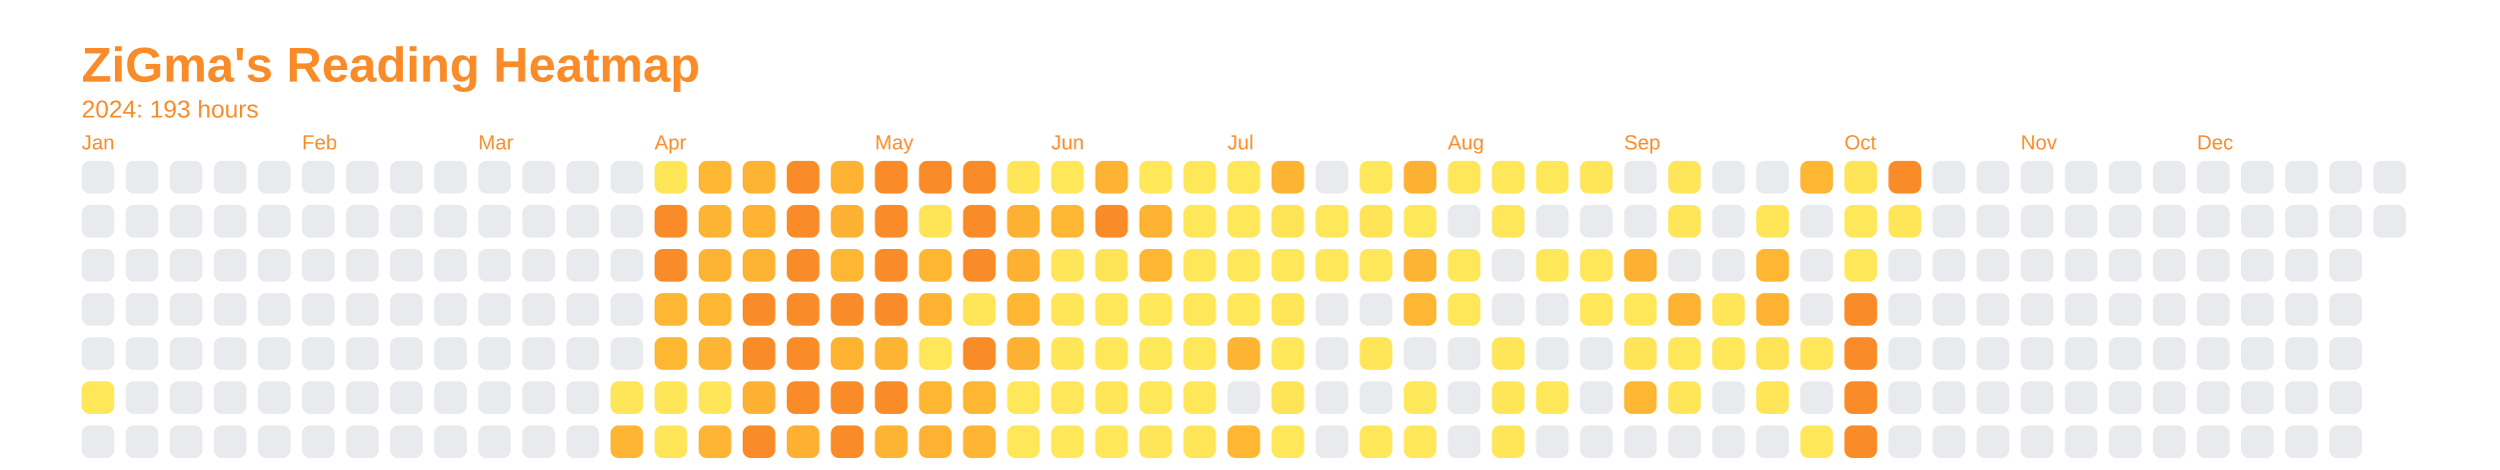
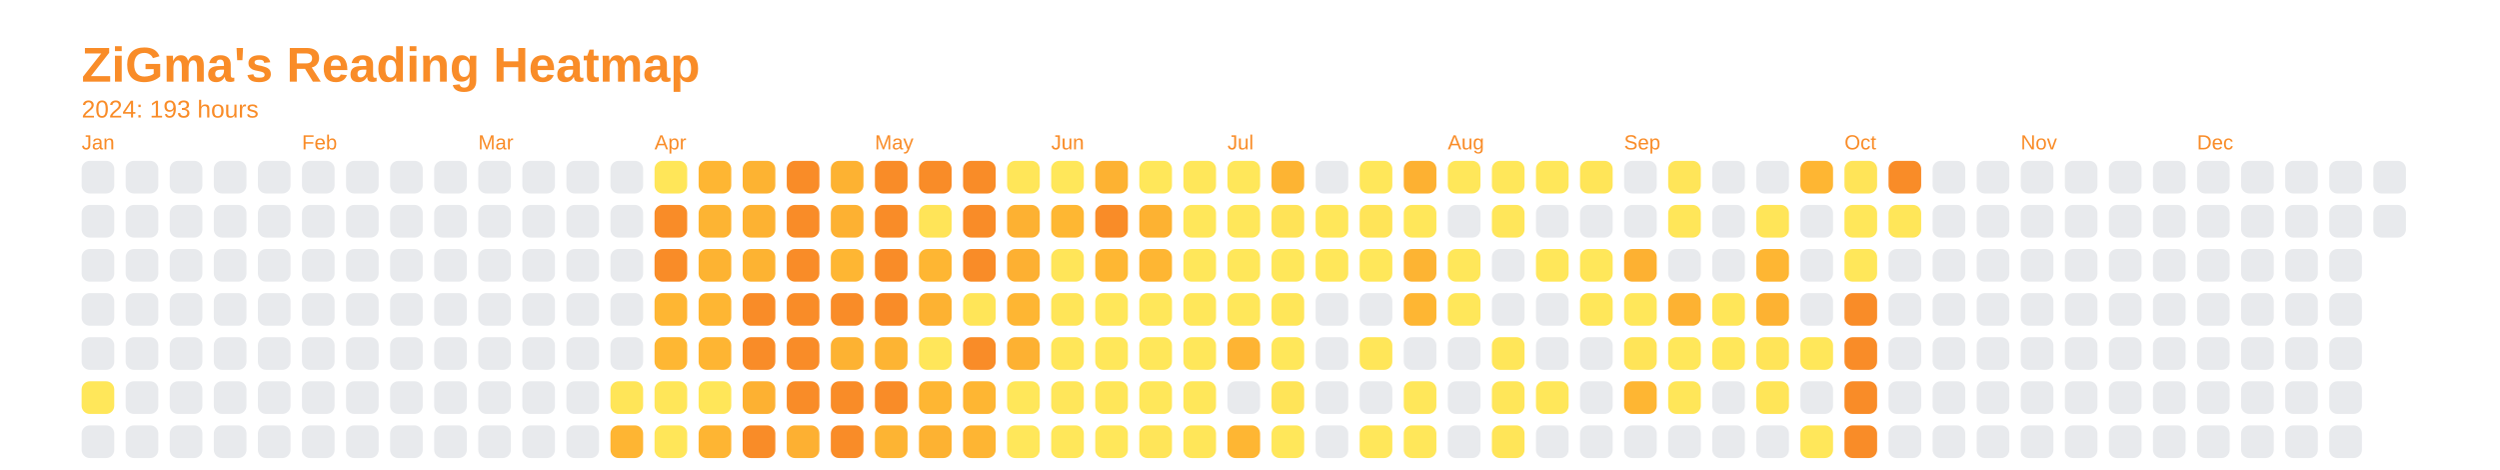
<svg xmlns="http://www.w3.org/2000/svg" baseProfile="full" height="57.5mm" version="1.1" viewBox="0,0,306.2,57.5" width="306.2mm">
  <defs />
  <rect fill="none" height="57.5" width="306.2" x="0" y="0" />
  <text fill="#f98c28" style="font-size:6px; font-family:Arial; font-weight:bold;" x="10" y="10">ZiGma's Reading Heatmap</text>
  <text fill="#f98c28" style="font-size:3px; font-family:Arial;" x="10" y="14.4">2024: 193 hours</text>
  <text fill="#f98c28" style="font-size:2.5px; font-family:Arial" x="10" y="18.3">Jan</text>
  <rect fill="#e8eaed" height="4" rx="1" ry="1" width="4" x="10" y="19.7" />
  <rect fill="#e8eaed" height="4" rx="1" ry="1" width="4" x="10" y="25.1" />
  <rect fill="#e8eaed" height="4" rx="1" ry="1" width="4" x="10" y="30.5" />
  <rect fill="#e8eaed" height="4" rx="1" ry="1" width="4" x="10" y="35.9" />
  <rect fill="#e8eaed" height="4" rx="1" ry="1" width="4" x="10" y="41.3" />
  <rect fill="#ffe75a" height="4" rx="1" ry="1" width="4" x="10" y="46.7" />
  <rect fill="#e8eaed" height="4" rx="1" ry="1" width="4" x="10" y="52.1" />
  <rect fill="#e8eaed" height="4" rx="1" ry="1" width="4" x="15.4" y="19.7" />
  <rect fill="#e8eaed" height="4" rx="1" ry="1" width="4" x="15.4" y="25.1" />
  <rect fill="#e8eaed" height="4" rx="1" ry="1" width="4" x="15.4" y="30.5" />
  <rect fill="#e8eaed" height="4" rx="1" ry="1" width="4" x="15.4" y="35.9" />
  <rect fill="#e8eaed" height="4" rx="1" ry="1" width="4" x="15.4" y="41.3" />
  <rect fill="#e8eaed" height="4" rx="1" ry="1" width="4" x="15.4" y="46.7" />
  <rect fill="#e8eaed" height="4" rx="1" ry="1" width="4" x="15.4" y="52.1" />
  <rect fill="#e8eaed" height="4" rx="1" ry="1" width="4" x="20.8" y="19.7" />
  <rect fill="#e8eaed" height="4" rx="1" ry="1" width="4" x="20.8" y="25.1" />
  <rect fill="#e8eaed" height="4" rx="1" ry="1" width="4" x="20.8" y="30.5" />
  <rect fill="#e8eaed" height="4" rx="1" ry="1" width="4" x="20.8" y="35.9" />
  <rect fill="#e8eaed" height="4" rx="1" ry="1" width="4" x="20.8" y="41.3" />
  <rect fill="#e8eaed" height="4" rx="1" ry="1" width="4" x="20.8" y="46.7" />
  <rect fill="#e8eaed" height="4" rx="1" ry="1" width="4" x="20.8" y="52.1" />
  <rect fill="#e8eaed" height="4" rx="1" ry="1" width="4" x="26.2" y="19.7" />
  <rect fill="#e8eaed" height="4" rx="1" ry="1" width="4" x="26.2" y="25.1" />
  <rect fill="#e8eaed" height="4" rx="1" ry="1" width="4" x="26.2" y="30.5" />
  <rect fill="#e8eaed" height="4" rx="1" ry="1" width="4" x="26.2" y="35.9" />
  <rect fill="#e8eaed" height="4" rx="1" ry="1" width="4" x="26.2" y="41.3" />
  <rect fill="#e8eaed" height="4" rx="1" ry="1" width="4" x="26.2" y="46.7" />
  <rect fill="#e8eaed" height="4" rx="1" ry="1" width="4" x="26.2" y="52.1" />
  <rect fill="#e8eaed" height="4" rx="1" ry="1" width="4" x="31.6" y="19.7" />
  <rect fill="#e8eaed" height="4" rx="1" ry="1" width="4" x="31.6" y="25.1" />
  <rect fill="#e8eaed" height="4" rx="1" ry="1" width="4" x="31.6" y="30.5" />
  <rect fill="#e8eaed" height="4" rx="1" ry="1" width="4" x="31.6" y="35.9" />
  <rect fill="#e8eaed" height="4" rx="1" ry="1" width="4" x="31.6" y="41.3" />
  <rect fill="#e8eaed" height="4" rx="1" ry="1" width="4" x="31.6" y="46.7" />
  <rect fill="#e8eaed" height="4" rx="1" ry="1" width="4" x="31.6" y="52.1" />
  <text fill="#f98c28" style="font-size:2.5px; font-family:Arial" x="37.0" y="18.3">Feb</text>
  <rect fill="#e8eaed" height="4" rx="1" ry="1" width="4" x="37.0" y="19.7" />
  <rect fill="#e8eaed" height="4" rx="1" ry="1" width="4" x="37.0" y="25.1" />
  <rect fill="#e8eaed" height="4" rx="1" ry="1" width="4" x="37.0" y="30.5" />
  <rect fill="#e8eaed" height="4" rx="1" ry="1" width="4" x="37.0" y="35.9" />
  <rect fill="#e8eaed" height="4" rx="1" ry="1" width="4" x="37.0" y="41.3" />
  <rect fill="#e8eaed" height="4" rx="1" ry="1" width="4" x="37.0" y="46.7" />
  <rect fill="#e8eaed" height="4" rx="1" ry="1" width="4" x="37.0" y="52.1" />
  <rect fill="#e8eaed" height="4" rx="1" ry="1" width="4" x="42.4" y="19.7" />
  <rect fill="#e8eaed" height="4" rx="1" ry="1" width="4" x="42.4" y="25.1" />
  <rect fill="#e8eaed" height="4" rx="1" ry="1" width="4" x="42.4" y="30.5" />
  <rect fill="#e8eaed" height="4" rx="1" ry="1" width="4" x="42.4" y="35.9" />
  <rect fill="#e8eaed" height="4" rx="1" ry="1" width="4" x="42.4" y="41.3" />
  <rect fill="#e8eaed" height="4" rx="1" ry="1" width="4" x="42.4" y="46.7" />
  <rect fill="#e8eaed" height="4" rx="1" ry="1" width="4" x="42.4" y="52.1" />
  <rect fill="#e8eaed" height="4" rx="1" ry="1" width="4" x="47.8" y="19.7" />
  <rect fill="#e8eaed" height="4" rx="1" ry="1" width="4" x="47.8" y="25.1" />
  <rect fill="#e8eaed" height="4" rx="1" ry="1" width="4" x="47.8" y="30.5" />
  <rect fill="#e8eaed" height="4" rx="1" ry="1" width="4" x="47.8" y="35.9" />
  <rect fill="#e8eaed" height="4" rx="1" ry="1" width="4" x="47.8" y="41.3" />
  <rect fill="#e8eaed" height="4" rx="1" ry="1" width="4" x="47.8" y="46.7" />
  <rect fill="#e8eaed" height="4" rx="1" ry="1" width="4" x="47.8" y="52.1" />
  <rect fill="#e8eaed" height="4" rx="1" ry="1" width="4" x="53.2" y="19.7" />
  <rect fill="#e8eaed" height="4" rx="1" ry="1" width="4" x="53.2" y="25.1" />
  <rect fill="#e8eaed" height="4" rx="1" ry="1" width="4" x="53.2" y="30.5" />
  <rect fill="#e8eaed" height="4" rx="1" ry="1" width="4" x="53.2" y="35.9" />
  <rect fill="#e8eaed" height="4" rx="1" ry="1" width="4" x="53.2" y="41.3" />
  <rect fill="#e8eaed" height="4" rx="1" ry="1" width="4" x="53.2" y="46.7" />
  <rect fill="#e8eaed" height="4" rx="1" ry="1" width="4" x="53.2" y="52.1" />
  <text fill="#f98c28" style="font-size:2.5px; font-family:Arial" x="58.6" y="18.3">Mar</text>
  <rect fill="#e8eaed" height="4" rx="1" ry="1" width="4" x="58.6" y="19.7" />
  <rect fill="#e8eaed" height="4" rx="1" ry="1" width="4" x="58.6" y="25.1" />
  <rect fill="#e8eaed" height="4" rx="1" ry="1" width="4" x="58.6" y="30.5" />
  <rect fill="#e8eaed" height="4" rx="1" ry="1" width="4" x="58.6" y="35.9" />
  <rect fill="#e8eaed" height="4" rx="1" ry="1" width="4" x="58.6" y="41.3" />
  <rect fill="#e8eaed" height="4" rx="1" ry="1" width="4" x="58.6" y="46.7" />
  <rect fill="#e8eaed" height="4" rx="1" ry="1" width="4" x="58.6" y="52.1" />
  <rect fill="#e8eaed" height="4" rx="1" ry="1" width="4" x="64" y="19.7" />
  <rect fill="#e8eaed" height="4" rx="1" ry="1" width="4" x="64" y="25.1" />
  <rect fill="#e8eaed" height="4" rx="1" ry="1" width="4" x="64" y="30.5" />
  <rect fill="#e8eaed" height="4" rx="1" ry="1" width="4" x="64" y="35.9" />
  <rect fill="#e8eaed" height="4" rx="1" ry="1" width="4" x="64" y="41.3" />
  <rect fill="#e8eaed" height="4" rx="1" ry="1" width="4" x="64" y="46.7" />
  <rect fill="#e8eaed" height="4" rx="1" ry="1" width="4" x="64" y="52.1" />
  <rect fill="#e8eaed" height="4" rx="1" ry="1" width="4" x="69.4" y="19.7" />
  <rect fill="#e8eaed" height="4" rx="1" ry="1" width="4" x="69.4" y="25.1" />
  <rect fill="#e8eaed" height="4" rx="1" ry="1" width="4" x="69.4" y="30.5" />
  <rect fill="#e8eaed" height="4" rx="1" ry="1" width="4" x="69.4" y="35.9" />
  <rect fill="#e8eaed" height="4" rx="1" ry="1" width="4" x="69.4" y="41.3" />
  <rect fill="#e8eaed" height="4" rx="1" ry="1" width="4" x="69.4" y="46.7" />
  <rect fill="#e8eaed" height="4" rx="1" ry="1" width="4" x="69.4" y="52.1" />
  <rect fill="#e8eaed" height="4" rx="1" ry="1" width="4" x="74.8" y="19.7" />
  <rect fill="#e8eaed" height="4" rx="1" ry="1" width="4" x="74.8" y="25.1" />
  <rect fill="#e8eaed" height="4" rx="1" ry="1" width="4" x="74.8" y="30.5" />
  <rect fill="#e8eaed" height="4" rx="1" ry="1" width="4" x="74.8" y="35.9" />
  <rect fill="#e8eaed" height="4" rx="1" ry="1" width="4" x="74.8" y="41.3" />
  <rect fill="#ffe558" height="4" rx="1" ry="1" width="4" x="74.8" y="46.7" />
  <rect fill="#feb533" height="4" rx="1" ry="1" width="4" x="74.8" y="52.1" />
  <text fill="#f98c28" style="font-size:2.5px; font-family:Arial" x="80.2" y="18.3">Apr</text>
  <rect fill="#ffe659" height="4" rx="1" ry="1" width="4" x="80.2" y="19.7" />
  <rect fill="#f98c28" height="4" rx="1" ry="1" width="4" x="80.2" y="25.1" />
  <rect fill="#f98c28" height="4" rx="1" ry="1" width="4" x="80.2" y="30.5" />
  <rect fill="#feb633" height="4" rx="1" ry="1" width="4" x="80.2" y="35.9" />
  <rect fill="#feb733" height="4" rx="1" ry="1" width="4" x="80.2" y="41.3" />
  <rect fill="#ffe659" height="4" rx="1" ry="1" width="4" x="80.2" y="46.7" />
  <rect fill="#ffe659" height="4" rx="1" ry="1" width="4" x="80.2" y="52.1" />
  <rect fill="#feb633" height="4" rx="1" ry="1" width="4" x="85.6" y="19.7" />
  <rect fill="#fdb433" height="4" rx="1" ry="1" width="4" x="85.6" y="25.1" />
  <rect fill="#fdb332" height="4" rx="1" ry="1" width="4" x="85.6" y="30.5" />
  <rect fill="#feb633" height="4" rx="1" ry="1" width="4" x="85.6" y="35.9" />
  <rect fill="#feb533" height="4" rx="1" ry="1" width="4" x="85.6" y="41.3" />
  <rect fill="#ffe659" height="4" rx="1" ry="1" width="4" x="85.6" y="46.7" />
  <rect fill="#feb533" height="4" rx="1" ry="1" width="4" x="85.6" y="52.1" />
  <rect fill="#fdb332" height="4" rx="1" ry="1" width="4" x="91" y="19.7" />
  <rect fill="#fdb232" height="4" rx="1" ry="1" width="4" x="91" y="25.1" />
  <rect fill="#fdb332" height="4" rx="1" ry="1" width="4" x="91" y="30.5" />
  <rect fill="#f98c28" height="4" rx="1" ry="1" width="4" x="91" y="35.9" />
  <rect fill="#f98c28" height="4" rx="1" ry="1" width="4" x="91" y="41.3" />
  <rect fill="#fdb132" height="4" rx="1" ry="1" width="4" x="91" y="46.7" />
  <rect fill="#f98c28" height="4" rx="1" ry="1" width="4" x="91" y="52.1" />
  <rect fill="#f98c28" height="4" rx="1" ry="1" width="4" x="96.4" y="19.7" />
  <rect fill="#f98c28" height="4" rx="1" ry="1" width="4" x="96.4" y="25.1" />
  <rect fill="#f98c28" height="4" rx="1" ry="1" width="4" x="96.4" y="30.5" />
  <rect fill="#f98c28" height="4" rx="1" ry="1" width="4" x="96.4" y="35.9" />
  <rect fill="#f98c28" height="4" rx="1" ry="1" width="4" x="96.4" y="41.3" />
  <rect fill="#f98c28" height="4" rx="1" ry="1" width="4" x="96.4" y="46.7" />
  <rect fill="#fdb032" height="4" rx="1" ry="1" width="4" x="96.4" y="52.1" />
  <rect fill="#fdb232" height="4" rx="1" ry="1" width="4" x="101.8" y="19.7" />
  <rect fill="#fdb132" height="4" rx="1" ry="1" width="4" x="101.8" y="25.1" />
  <rect fill="#feb633" height="4" rx="1" ry="1" width="4" x="101.8" y="30.5" />
  <rect fill="#f98c28" height="4" rx="1" ry="1" width="4" x="101.8" y="35.9" />
  <rect fill="#fdb232" height="4" rx="1" ry="1" width="4" x="101.8" y="41.3" />
  <rect fill="#f98c28" height="4" rx="1" ry="1" width="4" x="101.8" y="46.7" />
  <rect fill="#f98c28" height="4" rx="1" ry="1" width="4" x="101.8" y="52.1" />
  <text fill="#f98c28" style="font-size:2.5px; font-family:Arial" x="107.2" y="18.3">May</text>
  <rect fill="#f98c28" height="4" rx="1" ry="1" width="4" x="107.2" y="19.7" />
  <rect fill="#f98c28" height="4" rx="1" ry="1" width="4" x="107.2" y="25.1" />
  <rect fill="#f98c28" height="4" rx="1" ry="1" width="4" x="107.2" y="30.5" />
  <rect fill="#f98c28" height="4" rx="1" ry="1" width="4" x="107.2" y="35.9" />
  <rect fill="#fdb433" height="4" rx="1" ry="1" width="4" x="107.2" y="41.3" />
  <rect fill="#f98c28" height="4" rx="1" ry="1" width="4" x="107.2" y="46.7" />
  <rect fill="#fdb433" height="4" rx="1" ry="1" width="4" x="107.2" y="52.1" />
  <rect fill="#f98c28" height="4" rx="1" ry="1" width="4" x="112.6" y="19.7" />
  <rect fill="#ffe458" height="4" rx="1" ry="1" width="4" x="112.6" y="25.1" />
  <rect fill="#feb633" height="4" rx="1" ry="1" width="4" x="112.6" y="30.5" />
  <rect fill="#fdb232" height="4" rx="1" ry="1" width="4" x="112.6" y="35.9" />
  <rect fill="#ffe65a" height="4" rx="1" ry="1" width="4" x="112.6" y="41.3" />
  <rect fill="#feb633" height="4" rx="1" ry="1" width="4" x="112.6" y="46.7" />
  <rect fill="#fdb232" height="4" rx="1" ry="1" width="4" x="112.6" y="52.1" />
  <rect fill="#f98c28" height="4" rx="1" ry="1" width="4" x="118" y="19.7" />
  <rect fill="#f98c28" height="4" rx="1" ry="1" width="4" x="118" y="25.1" />
  <rect fill="#f98c28" height="4" rx="1" ry="1" width="4" x="118" y="30.5" />
  <rect fill="#ffe558" height="4" rx="1" ry="1" width="4" x="118" y="35.9" />
  <rect fill="#f98c28" height="4" rx="1" ry="1" width="4" x="118" y="41.3" />
  <rect fill="#feb633" height="4" rx="1" ry="1" width="4" x="118" y="46.7" />
  <rect fill="#feb533" height="4" rx="1" ry="1" width="4" x="118" y="52.1" />
  <rect fill="#ffe659" height="4" rx="1" ry="1" width="4" x="123.4" y="19.7" />
  <rect fill="#fdb132" height="4" rx="1" ry="1" width="4" x="123.4" y="25.1" />
  <rect fill="#fdb032" height="4" rx="1" ry="1" width="4" x="123.4" y="30.5" />
  <rect fill="#feb633" height="4" rx="1" ry="1" width="4" x="123.4" y="35.9" />
  <rect fill="#fdb132" height="4" rx="1" ry="1" width="4" x="123.4" y="41.3" />
  <rect fill="#ffe75a" height="4" rx="1" ry="1" width="4" x="123.4" y="46.7" />
  <rect fill="#ffe75a" height="4" rx="1" ry="1" width="4" x="123.4" y="52.1" />
  <text fill="#f98c28" style="font-size:2.5px; font-family:Arial" x="128.8" y="18.3">Jun</text>
  <rect fill="#ffe75a" height="4" rx="1" ry="1" width="4" x="128.8" y="19.7" />
  <rect fill="#feb733" height="4" rx="1" ry="1" width="4" x="128.8" y="25.1" />
  <rect fill="#ffe559" height="4" rx="1" ry="1" width="4" x="128.8" y="30.5" />
  <rect fill="#ffe558" height="4" rx="1" ry="1" width="4" x="128.8" y="35.9" />
  <rect fill="#ffe659" height="4" rx="1" ry="1" width="4" x="128.8" y="41.3" />
  <rect fill="#ffe65a" height="4" rx="1" ry="1" width="4" x="128.8" y="46.7" />
  <rect fill="#ffe75a" height="4" rx="1" ry="1" width="4" x="128.8" y="52.1" />
  <rect fill="#fdb232" height="4" rx="1" ry="1" width="4" x="134.2" y="19.7" />
  <rect fill="#f98c28" height="4" rx="1" ry="1" width="4" x="134.2" y="25.1" />
-   <rect fill="#ffe357" height="4" rx="1" ry="1" width="4" x="134.2" y="30.5" />
+   <rect fill="#feb733" height="4" rx="1" ry="1" width="4" x="134.2" y="30.5" />
  <rect fill="#ffe75a" height="4" rx="1" ry="1" width="4" x="134.2" y="35.9" />
  <rect fill="#ffe75a" height="4" rx="1" ry="1" width="4" x="134.2" y="41.3" />
  <rect fill="#ffe659" height="4" rx="1" ry="1" width="4" x="134.2" y="46.7" />
  <rect fill="#ffe75a" height="4" rx="1" ry="1" width="4" x="134.2" y="52.1" />
  <rect fill="#ffe75a" height="4" rx="1" ry="1" width="4" x="139.6" y="19.7" />
  <rect fill="#fdb232" height="4" rx="1" ry="1" width="4" x="139.6" y="25.1" />
  <rect fill="#feb633" height="4" rx="1" ry="1" width="4" x="139.6" y="30.5" />
  <rect fill="#ffe75a" height="4" rx="1" ry="1" width="4" x="139.6" y="35.9" />
  <rect fill="#ffe75a" height="4" rx="1" ry="1" width="4" x="139.6" y="41.3" />
  <rect fill="#ffe75a" height="4" rx="1" ry="1" width="4" x="139.6" y="46.7" />
  <rect fill="#ffe559" height="4" rx="1" ry="1" width="4" x="139.6" y="52.1" />
  <rect fill="#ffe75a" height="4" rx="1" ry="1" width="4" x="145" y="19.7" />
  <rect fill="#ffe75a" height="4" rx="1" ry="1" width="4" x="145" y="25.1" />
  <rect fill="#ffe75a" height="4" rx="1" ry="1" width="4" x="145" y="30.5" />
  <rect fill="#ffe75a" height="4" rx="1" ry="1" width="4" x="145" y="35.9" />
  <rect fill="#ffe75a" height="4" rx="1" ry="1" width="4" x="145" y="41.3" />
  <rect fill="#ffe75a" height="4" rx="1" ry="1" width="4" x="145" y="46.7" />
  <rect fill="#ffe659" height="4" rx="1" ry="1" width="4" x="145" y="52.1" />
  <text fill="#f98c28" style="font-size:2.5px; font-family:Arial" x="150.4" y="18.3">Jul</text>
  <rect fill="#ffe75a" height="4" rx="1" ry="1" width="4" x="150.4" y="19.7" />
  <rect fill="#ffe75a" height="4" rx="1" ry="1" width="4" x="150.4" y="25.1" />
  <rect fill="#ffe75a" height="4" rx="1" ry="1" width="4" x="150.4" y="30.5" />
  <rect fill="#ffe75a" height="4" rx="1" ry="1" width="4" x="150.4" y="35.9" />
  <rect fill="#feb433" height="4" rx="1" ry="1" width="4" x="150.4" y="41.3" />
  <rect fill="#e8eaed" height="4" rx="1" ry="1" width="4" x="150.4" y="46.7" />
  <rect fill="#feb633" height="4" rx="1" ry="1" width="4" x="150.4" y="52.1" />
  <rect fill="#fdb433" height="4" rx="1" ry="1" width="4" x="155.8" y="19.7" />
  <rect fill="#ffe357" height="4" rx="1" ry="1" width="4" x="155.8" y="25.1" />
  <rect fill="#ffe75a" height="4" rx="1" ry="1" width="4" x="155.8" y="30.5" />
  <rect fill="#ffe659" height="4" rx="1" ry="1" width="4" x="155.8" y="35.9" />
  <rect fill="#ffe75a" height="4" rx="1" ry="1" width="4" x="155.8" y="41.3" />
  <rect fill="#ffe458" height="4" rx="1" ry="1" width="4" x="155.8" y="46.7" />
  <rect fill="#ffe75a" height="4" rx="1" ry="1" width="4" x="155.8" y="52.1" />
  <rect fill="#e8eaed" height="4" rx="1" ry="1" width="4" x="161.2" y="19.7" />
  <rect fill="#ffe75a" height="4" rx="1" ry="1" width="4" x="161.2" y="25.1" />
  <rect fill="#ffe75a" height="4" rx="1" ry="1" width="4" x="161.2" y="30.5" />
  <rect fill="#e8eaed" height="4" rx="1" ry="1" width="4" x="161.2" y="35.9" />
  <rect fill="#e8eaed" height="4" rx="1" ry="1" width="4" x="161.2" y="41.3" />
  <rect fill="#e8eaed" height="4" rx="1" ry="1" width="4" x="161.2" y="46.7" />
  <rect fill="#e8eaed" height="4" rx="1" ry="1" width="4" x="161.2" y="52.1" />
  <rect fill="#ffe75a" height="4" rx="1" ry="1" width="4" x="166.6" y="19.7" />
  <rect fill="#ffe458" height="4" rx="1" ry="1" width="4" x="166.6" y="25.1" />
  <rect fill="#ffe75a" height="4" rx="1" ry="1" width="4" x="166.6" y="30.5" />
  <rect fill="#e8eaed" height="4" rx="1" ry="1" width="4" x="166.6" y="35.9" />
  <rect fill="#ffe659" height="4" rx="1" ry="1" width="4" x="166.6" y="41.3" />
  <rect fill="#e8eaed" height="4" rx="1" ry="1" width="4" x="166.6" y="46.7" />
  <rect fill="#ffe75a" height="4" rx="1" ry="1" width="4" x="166.6" y="52.1" />
  <rect fill="#fdb132" height="4" rx="1" ry="1" width="4" x="172" y="19.7" />
  <rect fill="#ffe75a" height="4" rx="1" ry="1" width="4" x="172" y="25.1" />
  <rect fill="#fdb433" height="4" rx="1" ry="1" width="4" x="172" y="30.5" />
  <rect fill="#feb633" height="4" rx="1" ry="1" width="4" x="172" y="35.9" />
  <rect fill="#e8eaed" height="4" rx="1" ry="1" width="4" x="172" y="41.3" />
  <rect fill="#ffe75a" height="4" rx="1" ry="1" width="4" x="172" y="46.7" />
  <rect fill="#ffe75a" height="4" rx="1" ry="1" width="4" x="172" y="52.1" />
  <text fill="#f98c28" style="font-size:2.5px; font-family:Arial" x="177.4" y="18.3">Aug</text>
  <rect fill="#ffe75a" height="4" rx="1" ry="1" width="4" x="177.4" y="19.7" />
  <rect fill="#e8eaed" height="4" rx="1" ry="1" width="4" x="177.4" y="25.1" />
  <rect fill="#ffe75a" height="4" rx="1" ry="1" width="4" x="177.4" y="30.5" />
  <rect fill="#ffe75a" height="4" rx="1" ry="1" width="4" x="177.4" y="35.9" />
  <rect fill="#e8eaed" height="4" rx="1" ry="1" width="4" x="177.4" y="41.3" />
  <rect fill="#e8eaed" height="4" rx="1" ry="1" width="4" x="177.4" y="46.7" />
  <rect fill="#e8eaed" height="4" rx="1" ry="1" width="4" x="177.4" y="52.1" />
  <rect fill="#ffe75a" height="4" rx="1" ry="1" width="4" x="182.8" y="19.7" />
  <rect fill="#ffe65a" height="4" rx="1" ry="1" width="4" x="182.8" y="25.1" />
  <rect fill="#e8eaed" height="4" rx="1" ry="1" width="4" x="182.8" y="30.5" />
  <rect fill="#e8eaed" height="4" rx="1" ry="1" width="4" x="182.8" y="35.9" />
  <rect fill="#ffe659" height="4" rx="1" ry="1" width="4" x="182.8" y="41.3" />
  <rect fill="#ffe659" height="4" rx="1" ry="1" width="4" x="182.8" y="46.7" />
  <rect fill="#ffe558" height="4" rx="1" ry="1" width="4" x="182.8" y="52.1" />
  <rect fill="#ffe75a" height="4" rx="1" ry="1" width="4" x="188.2" y="19.7" />
  <rect fill="#e8eaed" height="4" rx="1" ry="1" width="4" x="188.2" y="25.1" />
  <rect fill="#ffe75a" height="4" rx="1" ry="1" width="4" x="188.2" y="30.5" />
  <rect fill="#e8eaed" height="4" rx="1" ry="1" width="4" x="188.2" y="35.9" />
  <rect fill="#e8eaed" height="4" rx="1" ry="1" width="4" x="188.2" y="41.3" />
  <rect fill="#ffe75a" height="4" rx="1" ry="1" width="4" x="188.2" y="46.7" />
  <rect fill="#e8eaed" height="4" rx="1" ry="1" width="4" x="188.2" y="52.1" />
  <rect fill="#ffe558" height="4" rx="1" ry="1" width="4" x="193.6" y="19.7" />
  <rect fill="#e8eaed" height="4" rx="1" ry="1" width="4" x="193.6" y="25.1" />
  <rect fill="#ffe75a" height="4" rx="1" ry="1" width="4" x="193.6" y="30.5" />
  <rect fill="#ffe75a" height="4" rx="1" ry="1" width="4" x="193.6" y="35.9" />
  <rect fill="#e8eaed" height="4" rx="1" ry="1" width="4" x="193.6" y="41.3" />
  <rect fill="#e8eaed" height="4" rx="1" ry="1" width="4" x="193.6" y="46.7" />
  <rect fill="#e8eaed" height="4" rx="1" ry="1" width="4" x="193.6" y="52.1" />
  <text fill="#f98c28" style="font-size:2.5px; font-family:Arial" x="199" y="18.3">Sep</text>
  <rect fill="#e8eaed" height="4" rx="1" ry="1" width="4" x="199" y="19.7" />
  <rect fill="#e8eaed" height="4" rx="1" ry="1" width="4" x="199" y="25.1" />
  <rect fill="#fdb132" height="4" rx="1" ry="1" width="4" x="199" y="30.5" />
  <rect fill="#ffe75a" height="4" rx="1" ry="1" width="4" x="199" y="35.9" />
  <rect fill="#ffe458" height="4" rx="1" ry="1" width="4" x="199" y="41.3" />
  <rect fill="#feb633" height="4" rx="1" ry="1" width="4" x="199" y="46.7" />
  <rect fill="#e8eaed" height="4" rx="1" ry="1" width="4" x="199" y="52.1" />
  <rect fill="#ffe559" height="4" rx="1" ry="1" width="4" x="204.4" y="19.7" />
  <rect fill="#ffe659" height="4" rx="1" ry="1" width="4" x="204.4" y="25.1" />
  <rect fill="#e8eaed" height="4" rx="1" ry="1" width="4" x="204.4" y="30.5" />
  <rect fill="#fdb232" height="4" rx="1" ry="1" width="4" x="204.4" y="35.9" />
  <rect fill="#ffe75a" height="4" rx="1" ry="1" width="4" x="204.4" y="41.3" />
  <rect fill="#ffe659" height="4" rx="1" ry="1" width="4" x="204.4" y="46.7" />
  <rect fill="#e8eaed" height="4" rx="1" ry="1" width="4" x="204.4" y="52.1" />
  <rect fill="#e8eaed" height="4" rx="1" ry="1" width="4" x="209.8" y="19.7" />
  <rect fill="#e8eaed" height="4" rx="1" ry="1" width="4" x="209.8" y="25.1" />
  <rect fill="#e8eaed" height="4" rx="1" ry="1" width="4" x="209.8" y="30.5" />
  <rect fill="#ffe659" height="4" rx="1" ry="1" width="4" x="209.8" y="35.9" />
  <rect fill="#ffe75a" height="4" rx="1" ry="1" width="4" x="209.8" y="41.3" />
  <rect fill="#e8eaed" height="4" rx="1" ry="1" width="4" x="209.8" y="46.7" />
  <rect fill="#e8eaed" height="4" rx="1" ry="1" width="4" x="209.8" y="52.1" />
  <rect fill="#e8eaed" height="4" rx="1" ry="1" width="4" x="215.2" y="19.7" />
  <rect fill="#ffe558" height="4" rx="1" ry="1" width="4" x="215.2" y="25.1" />
  <rect fill="#feb633" height="4" rx="1" ry="1" width="4" x="215.2" y="30.5" />
  <rect fill="#fdb232" height="4" rx="1" ry="1" width="4" x="215.2" y="35.9" />
  <rect fill="#ffe458" height="4" rx="1" ry="1" width="4" x="215.2" y="41.3" />
  <rect fill="#ffe558" height="4" rx="1" ry="1" width="4" x="215.2" y="46.7" />
  <rect fill="#e8eaed" height="4" rx="1" ry="1" width="4" x="215.2" y="52.1" />
  <rect fill="#feb633" height="4" rx="1" ry="1" width="4" x="220.6" y="19.7" />
  <rect fill="#e8eaed" height="4" rx="1" ry="1" width="4" x="220.6" y="25.1" />
  <rect fill="#e8eaed" height="4" rx="1" ry="1" width="4" x="220.6" y="30.5" />
  <rect fill="#e8eaed" height="4" rx="1" ry="1" width="4" x="220.6" y="35.9" />
  <rect fill="#ffe75a" height="4" rx="1" ry="1" width="4" x="220.6" y="41.3" />
  <rect fill="#e8eaed" height="4" rx="1" ry="1" width="4" x="220.6" y="46.7" />
  <rect fill="#ffe75a" height="4" rx="1" ry="1" width="4" x="220.6" y="52.1" />
  <text fill="#f98c28" style="font-size:2.5px; font-family:Arial" x="226" y="18.3">Oct</text>
  <rect fill="#ffe458" height="4" rx="1" ry="1" width="4" x="226" y="19.7" />
  <rect fill="#ffe75a" height="4" rx="1" ry="1" width="4" x="226" y="25.1" />
  <rect fill="#ffe75a" height="4" rx="1" ry="1" width="4" x="226" y="30.5" />
  <rect fill="#f98c28" height="4" rx="1" ry="1" width="4" x="226" y="35.9" />
  <rect fill="#f98c28" height="4" rx="1" ry="1" width="4" x="226" y="41.3" />
  <rect fill="#f98c28" height="4" rx="1" ry="1" width="4" x="226" y="46.7" />
  <rect fill="#f98c28" height="4" rx="1" ry="1" width="4" x="226" y="52.1" />
  <rect fill="#f98c28" height="4" rx="1" ry="1" width="4" x="231.4" y="19.7" />
  <rect fill="#ffe659" height="4" rx="1" ry="1" width="4" x="231.4" y="25.1" />
  <rect fill="#e8eaed" height="4" rx="1" ry="1" width="4" x="231.4" y="30.5" />
  <rect fill="#e8eaed" height="4" rx="1" ry="1" width="4" x="231.4" y="35.9" />
  <rect fill="#e8eaed" height="4" rx="1" ry="1" width="4" x="231.4" y="41.3" />
  <rect fill="#e8eaed" height="4" rx="1" ry="1" width="4" x="231.4" y="46.7" />
  <rect fill="#e8eaed" height="4" rx="1" ry="1" width="4" x="231.4" y="52.1" />
  <rect fill="#e8eaed" height="4" rx="1" ry="1" width="4" x="236.8" y="19.7" />
  <rect fill="#e8eaed" height="4" rx="1" ry="1" width="4" x="236.8" y="25.1" />
  <rect fill="#e8eaed" height="4" rx="1" ry="1" width="4" x="236.8" y="30.5" />
  <rect fill="#e8eaed" height="4" rx="1" ry="1" width="4" x="236.8" y="35.9" />
  <rect fill="#e8eaed" height="4" rx="1" ry="1" width="4" x="236.8" y="41.3" />
  <rect fill="#e8eaed" height="4" rx="1" ry="1" width="4" x="236.8" y="46.7" />
  <rect fill="#e8eaed" height="4" rx="1" ry="1" width="4" x="236.8" y="52.1" />
  <rect fill="#e8eaed" height="4" rx="1" ry="1" width="4" x="242.2" y="19.7" />
  <rect fill="#e8eaed" height="4" rx="1" ry="1" width="4" x="242.2" y="25.1" />
  <rect fill="#e8eaed" height="4" rx="1" ry="1" width="4" x="242.2" y="30.5" />
  <rect fill="#e8eaed" height="4" rx="1" ry="1" width="4" x="242.2" y="35.9" />
  <rect fill="#e8eaed" height="4" rx="1" ry="1" width="4" x="242.2" y="41.3" />
  <rect fill="#e8eaed" height="4" rx="1" ry="1" width="4" x="242.2" y="46.7" />
  <rect fill="#e8eaed" height="4" rx="1" ry="1" width="4" x="242.2" y="52.1" />
  <text fill="#f98c28" style="font-size:2.5px; font-family:Arial" x="247.6" y="18.3">Nov</text>
  <rect fill="#e8eaed" height="4" rx="1" ry="1" width="4" x="247.6" y="19.7" />
  <rect fill="#e8eaed" height="4" rx="1" ry="1" width="4" x="247.6" y="25.1" />
  <rect fill="#e8eaed" height="4" rx="1" ry="1" width="4" x="247.6" y="30.5" />
  <rect fill="#e8eaed" height="4" rx="1" ry="1" width="4" x="247.6" y="35.9" />
  <rect fill="#e8eaed" height="4" rx="1" ry="1" width="4" x="247.6" y="41.3" />
  <rect fill="#e8eaed" height="4" rx="1" ry="1" width="4" x="247.6" y="46.7" />
  <rect fill="#e8eaed" height="4" rx="1" ry="1" width="4" x="247.6" y="52.1" />
  <rect fill="#e8eaed" height="4" rx="1" ry="1" width="4" x="253" y="19.7" />
  <rect fill="#e8eaed" height="4" rx="1" ry="1" width="4" x="253" y="25.1" />
  <rect fill="#e8eaed" height="4" rx="1" ry="1" width="4" x="253" y="30.5" />
  <rect fill="#e8eaed" height="4" rx="1" ry="1" width="4" x="253" y="35.9" />
  <rect fill="#e8eaed" height="4" rx="1" ry="1" width="4" x="253" y="41.3" />
  <rect fill="#e8eaed" height="4" rx="1" ry="1" width="4" x="253" y="46.7" />
  <rect fill="#e8eaed" height="4" rx="1" ry="1" width="4" x="253" y="52.1" />
  <rect fill="#e8eaed" height="4" rx="1" ry="1" width="4" x="258.4" y="19.7" />
  <rect fill="#e8eaed" height="4" rx="1" ry="1" width="4" x="258.4" y="25.1" />
  <rect fill="#e8eaed" height="4" rx="1" ry="1" width="4" x="258.4" y="30.5" />
  <rect fill="#e8eaed" height="4" rx="1" ry="1" width="4" x="258.4" y="35.9" />
  <rect fill="#e8eaed" height="4" rx="1" ry="1" width="4" x="258.4" y="41.3" />
  <rect fill="#e8eaed" height="4" rx="1" ry="1" width="4" x="258.4" y="46.7" />
  <rect fill="#e8eaed" height="4" rx="1" ry="1" width="4" x="258.4" y="52.1" />
  <rect fill="#e8eaed" height="4" rx="1" ry="1" width="4" x="263.8" y="19.7" />
  <rect fill="#e8eaed" height="4" rx="1" ry="1" width="4" x="263.8" y="25.1" />
  <rect fill="#e8eaed" height="4" rx="1" ry="1" width="4" x="263.8" y="30.5" />
  <rect fill="#e8eaed" height="4" rx="1" ry="1" width="4" x="263.8" y="35.9" />
  <rect fill="#e8eaed" height="4" rx="1" ry="1" width="4" x="263.8" y="41.3" />
  <rect fill="#e8eaed" height="4" rx="1" ry="1" width="4" x="263.8" y="46.7" />
  <rect fill="#e8eaed" height="4" rx="1" ry="1" width="4" x="263.8" y="52.1" />
  <text fill="#f98c28" style="font-size:2.5px; font-family:Arial" x="269.2" y="18.3">Dec</text>
  <rect fill="#e8eaed" height="4" rx="1" ry="1" width="4" x="269.2" y="19.7" />
  <rect fill="#e8eaed" height="4" rx="1" ry="1" width="4" x="269.2" y="25.1" />
  <rect fill="#e8eaed" height="4" rx="1" ry="1" width="4" x="269.2" y="30.5" />
  <rect fill="#e8eaed" height="4" rx="1" ry="1" width="4" x="269.2" y="35.9" />
  <rect fill="#e8eaed" height="4" rx="1" ry="1" width="4" x="269.2" y="41.3" />
  <rect fill="#e8eaed" height="4" rx="1" ry="1" width="4" x="269.2" y="46.7" />
  <rect fill="#e8eaed" height="4" rx="1" ry="1" width="4" x="269.2" y="52.1" />
  <rect fill="#e8eaed" height="4" rx="1" ry="1" width="4" x="274.6" y="19.7" />
  <rect fill="#e8eaed" height="4" rx="1" ry="1" width="4" x="274.6" y="25.1" />
  <rect fill="#e8eaed" height="4" rx="1" ry="1" width="4" x="274.6" y="30.5" />
  <rect fill="#e8eaed" height="4" rx="1" ry="1" width="4" x="274.6" y="35.9" />
  <rect fill="#e8eaed" height="4" rx="1" ry="1" width="4" x="274.6" y="41.3" />
  <rect fill="#e8eaed" height="4" rx="1" ry="1" width="4" x="274.6" y="46.7" />
  <rect fill="#e8eaed" height="4" rx="1" ry="1" width="4" x="274.6" y="52.1" />
  <rect fill="#e8eaed" height="4" rx="1" ry="1" width="4" x="280" y="19.7" />
  <rect fill="#e8eaed" height="4" rx="1" ry="1" width="4" x="280" y="25.1" />
  <rect fill="#e8eaed" height="4" rx="1" ry="1" width="4" x="280" y="30.5" />
  <rect fill="#e8eaed" height="4" rx="1" ry="1" width="4" x="280" y="35.9" />
  <rect fill="#e8eaed" height="4" rx="1" ry="1" width="4" x="280" y="41.3" />
  <rect fill="#e8eaed" height="4" rx="1" ry="1" width="4" x="280" y="46.7" />
  <rect fill="#e8eaed" height="4" rx="1" ry="1" width="4" x="280" y="52.1" />
  <rect fill="#e8eaed" height="4" rx="1" ry="1" width="4" x="285.4" y="19.7" />
  <rect fill="#e8eaed" height="4" rx="1" ry="1" width="4" x="285.4" y="25.1" />
  <rect fill="#e8eaed" height="4" rx="1" ry="1" width="4" x="285.4" y="30.5" />
  <rect fill="#e8eaed" height="4" rx="1" ry="1" width="4" x="285.4" y="35.9" />
  <rect fill="#e8eaed" height="4" rx="1" ry="1" width="4" x="285.4" y="41.3" />
  <rect fill="#e8eaed" height="4" rx="1" ry="1" width="4" x="285.4" y="46.7" />
  <rect fill="#e8eaed" height="4" rx="1" ry="1" width="4" x="285.4" y="52.1" />
  <rect fill="#e8eaed" height="4" rx="1" ry="1" width="4" x="290.8" y="19.7" />
  <rect fill="#e8eaed" height="4" rx="1" ry="1" width="4" x="290.8" y="25.1" />
</svg>
